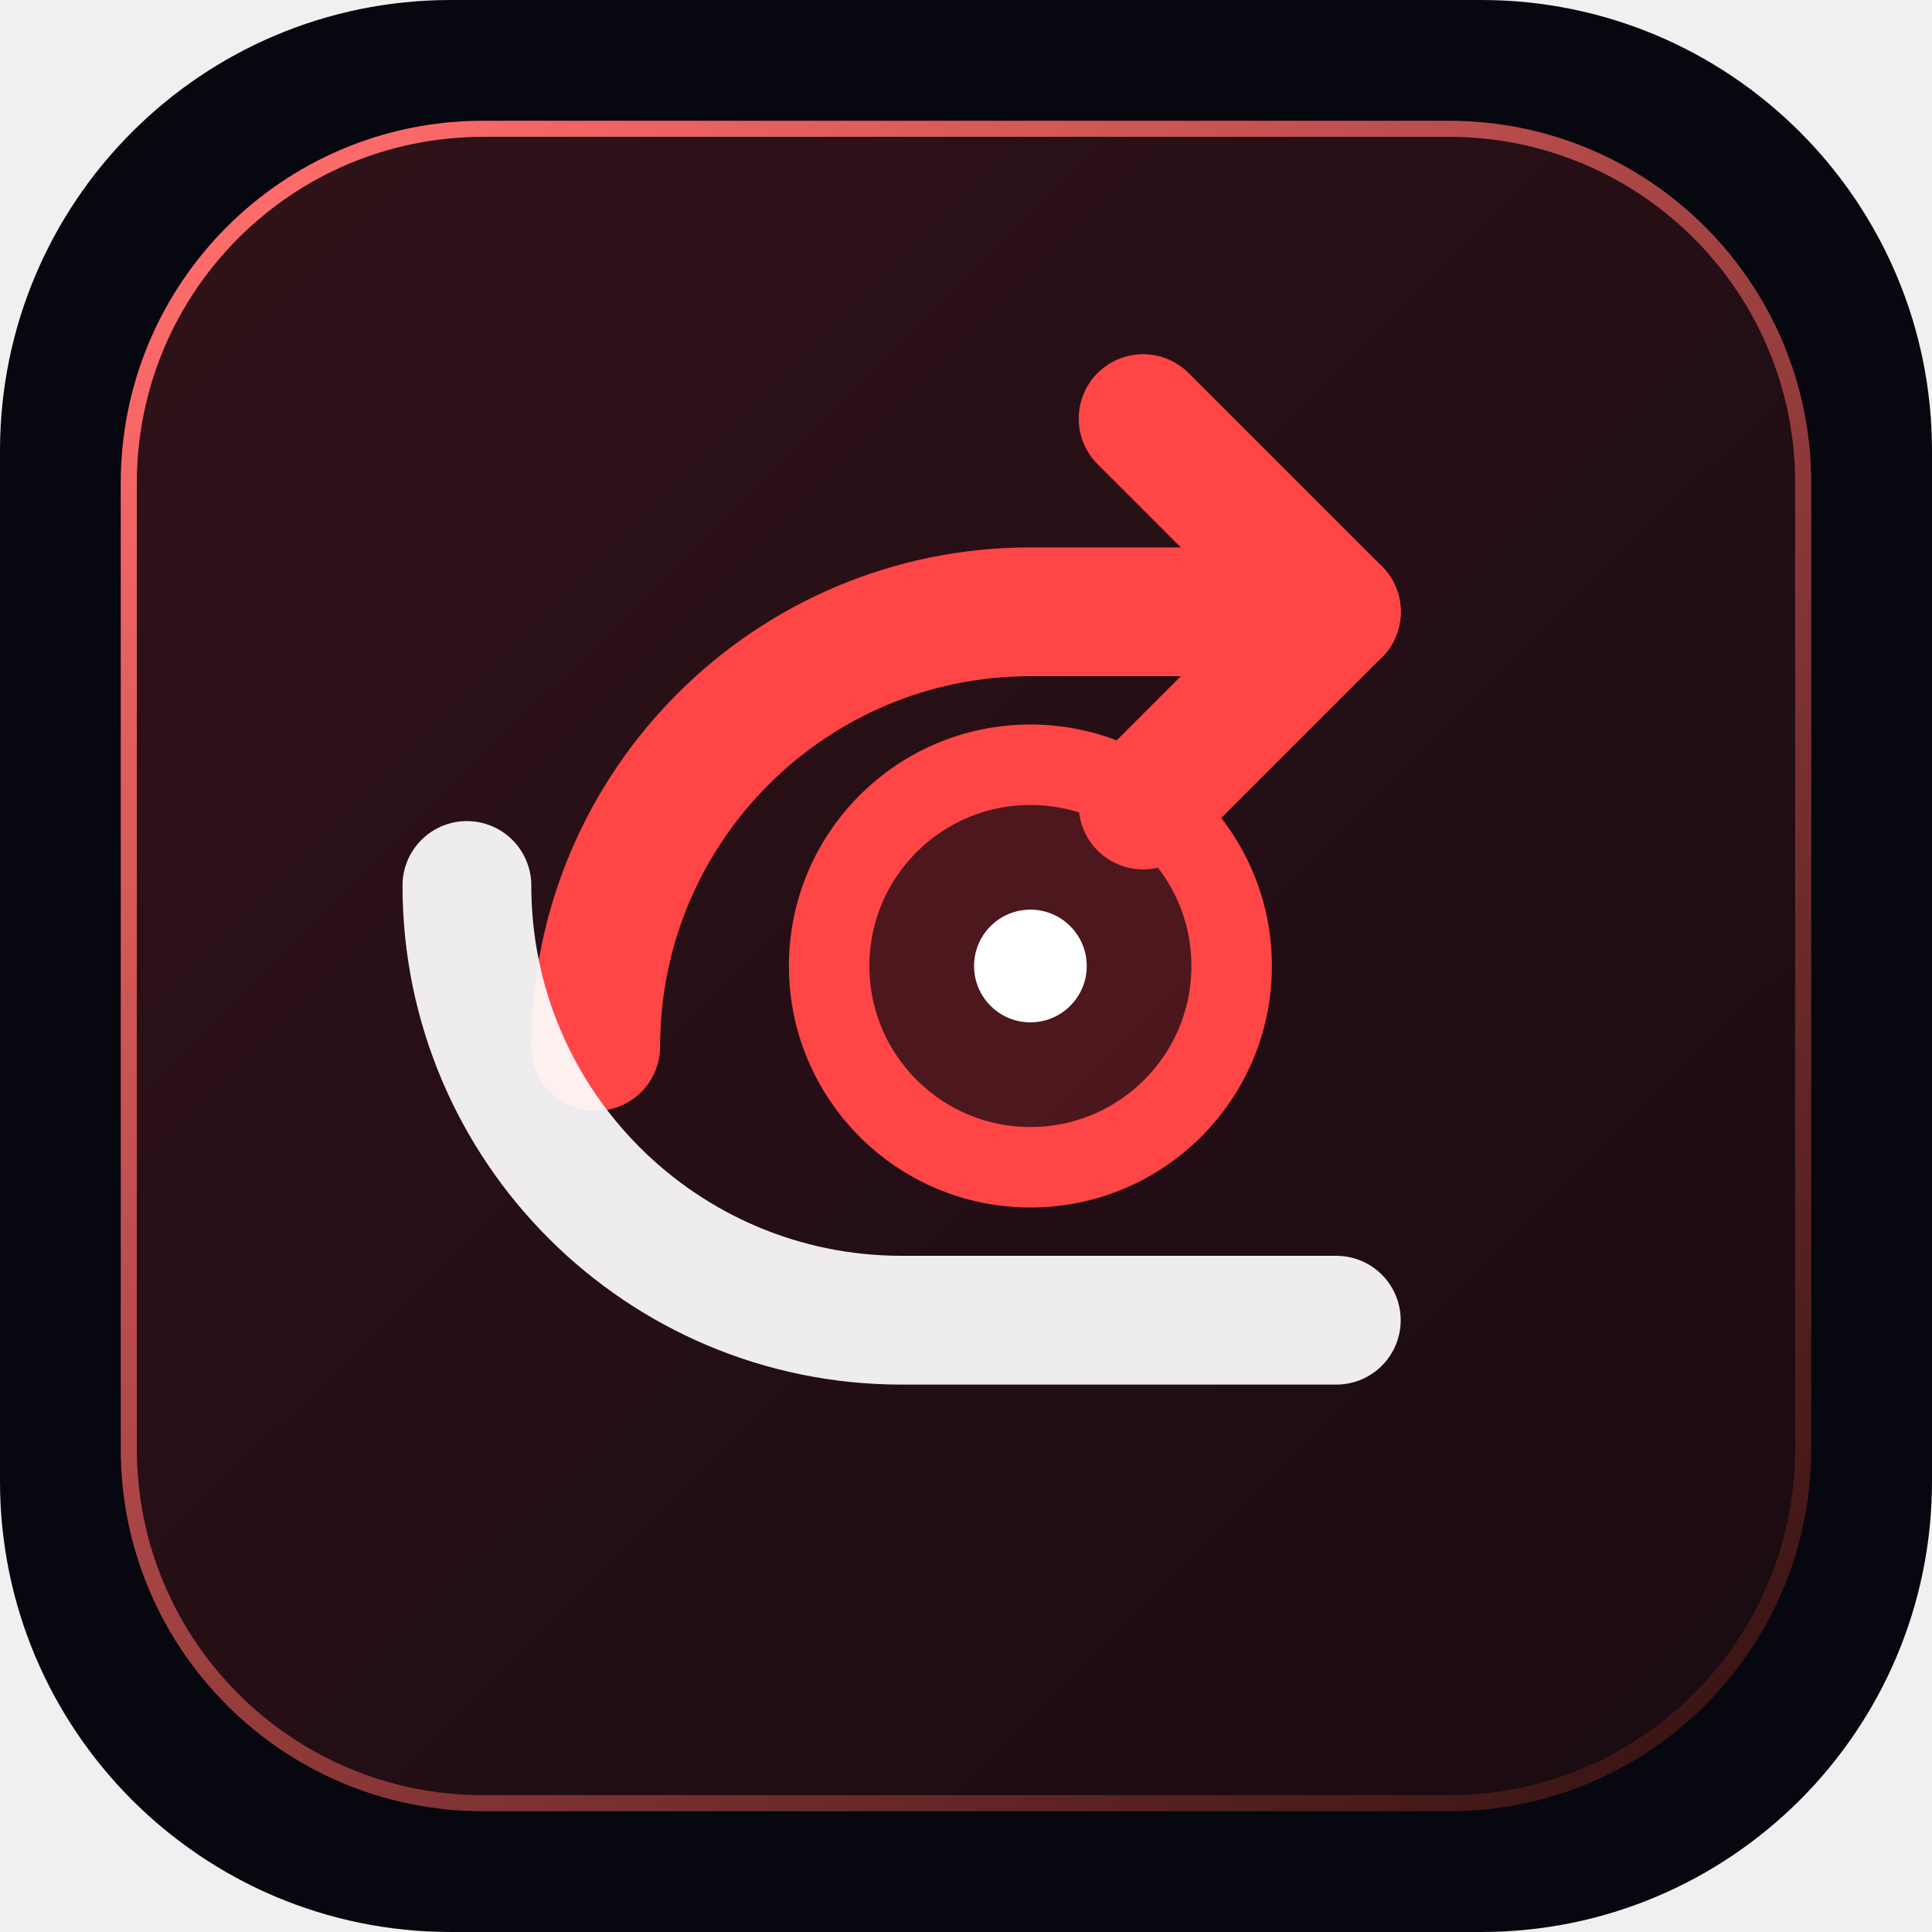
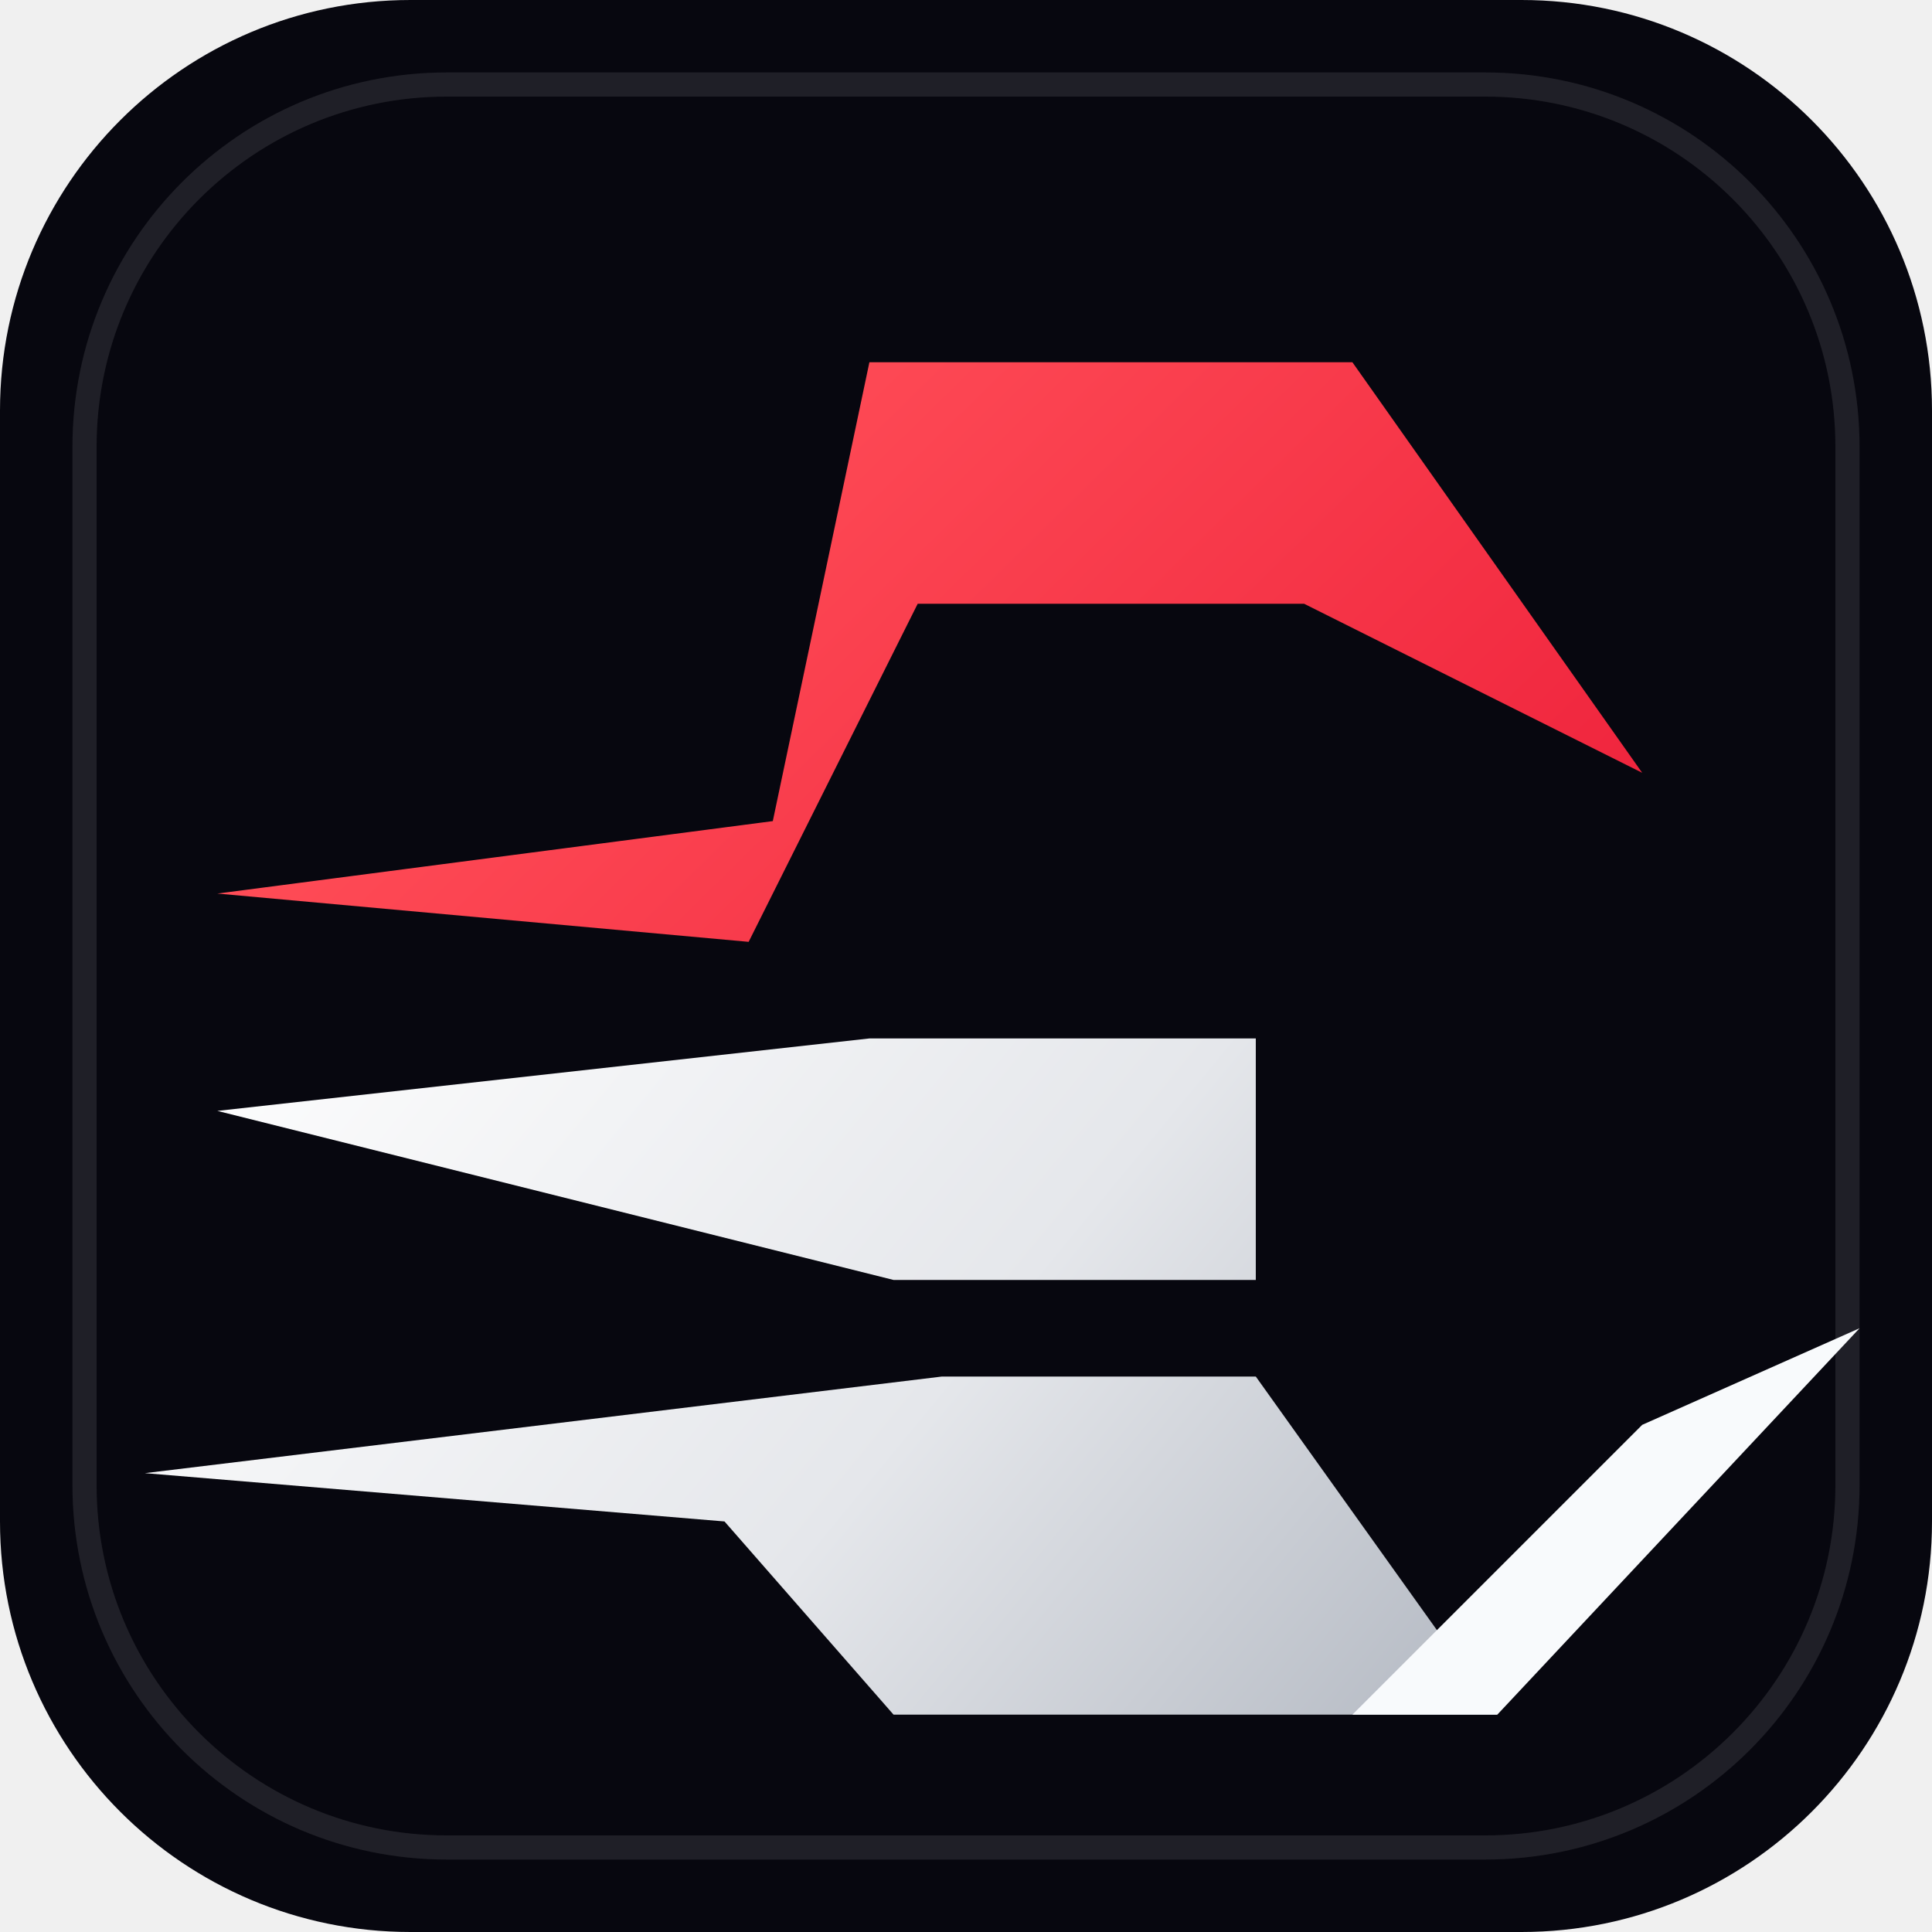
- <svg xmlns="http://www.w3.org/2000/svg" width="240" height="240" viewBox="0 0 240 240" fill="none">
-   <rect width="240" height="240" rx="56" fill="#07070F" />
-   <rect x="16" y="16" width="208" height="208" rx="44" fill="url(#paint0_linear)" fill-opacity="0.16" stroke="url(#paint1_linear)" stroke-width="2" />
-   <path d="M74 130C74 100.177 98.177 76 128 76H166" stroke="#FF4545" stroke-width="16" stroke-linecap="round" />
-   <path d="M166 76L142 52" stroke="#FF4545" stroke-width="16" stroke-linecap="round" />
-   <path d="M166 76L142 100" stroke="#FF4545" stroke-width="16" stroke-linecap="round" />
-   <path d="M166 164H112C82.177 164 58 139.823 58 110" stroke="white" stroke-opacity="0.92" stroke-width="16" stroke-linecap="round" />
-   <circle cx="128" cy="120" r="25" fill="#FF4545" fill-opacity="0.18" stroke="#FF4545" stroke-width="10" />
-   <circle cx="128" cy="120" r="7" fill="white" />
+ <svg xmlns="http://www.w3.org/2000/svg" width="160" height="160" viewBox="0 0 160 160" fill="none" role="img" aria-labelledby="title desc">
+   <rect width="160" height="160" rx="34" fill="#07070F" />
+   <rect x="7" y="7" width="146" height="146" rx="30" stroke="rgba(255,255,255,0.10)" stroke-width="2" />
  <defs>
-     <linearGradient id="paint0_linear" x1="36" y1="30" x2="220" y2="215" gradientUnits="userSpaceOnUse">
-       <stop stop-color="#FF4545" />
-       <stop offset="1" stop-color="#7F1D1D" />
+     <linearGradient id="red" x1="34" y1="30" x2="138" y2="136" gradientUnits="userSpaceOnUse">
+       <stop stop-color="#FF4D57" />
+       <stop offset="0.55" stop-color="#EF233C" />
+       <stop offset="1" stop-color="#991B1B" />
    </linearGradient>
-     <linearGradient id="paint1_linear" x1="38" y1="20" x2="216" y2="224" gradientUnits="userSpaceOnUse">
-       <stop stop-color="#FF6B6B" />
-       <stop offset="1" stop-color="#331111" />
+     <linearGradient id="steel" x1="24" y1="40" x2="138" y2="134" gradientUnits="userSpaceOnUse">
+       <stop stop-color="#FFFFFF" />
+       <stop offset="0.48" stop-color="#E5E7EB" />
+       <stop offset="1" stop-color="#9CA3AF" />
    </linearGradient>
  </defs>
+   <g transform="translate(12 14)">
+     <path d="M60 16H100L124 50L96 36H64L50 64L6 60L52 54L60 16Z" fill="url(#red)" />
+     <path d="M6 78L60 72H92V92H62L6 78Z" fill="url(#steel)" />
+     <path d="M0 108L66 100H92L112 128H62L48 112L0 108Z" fill="url(#steel)" />
+     <path d="M112 128L142 96L124 104L100 128H112Z" fill="#F8FAFC" />
+   </g>
</svg>
